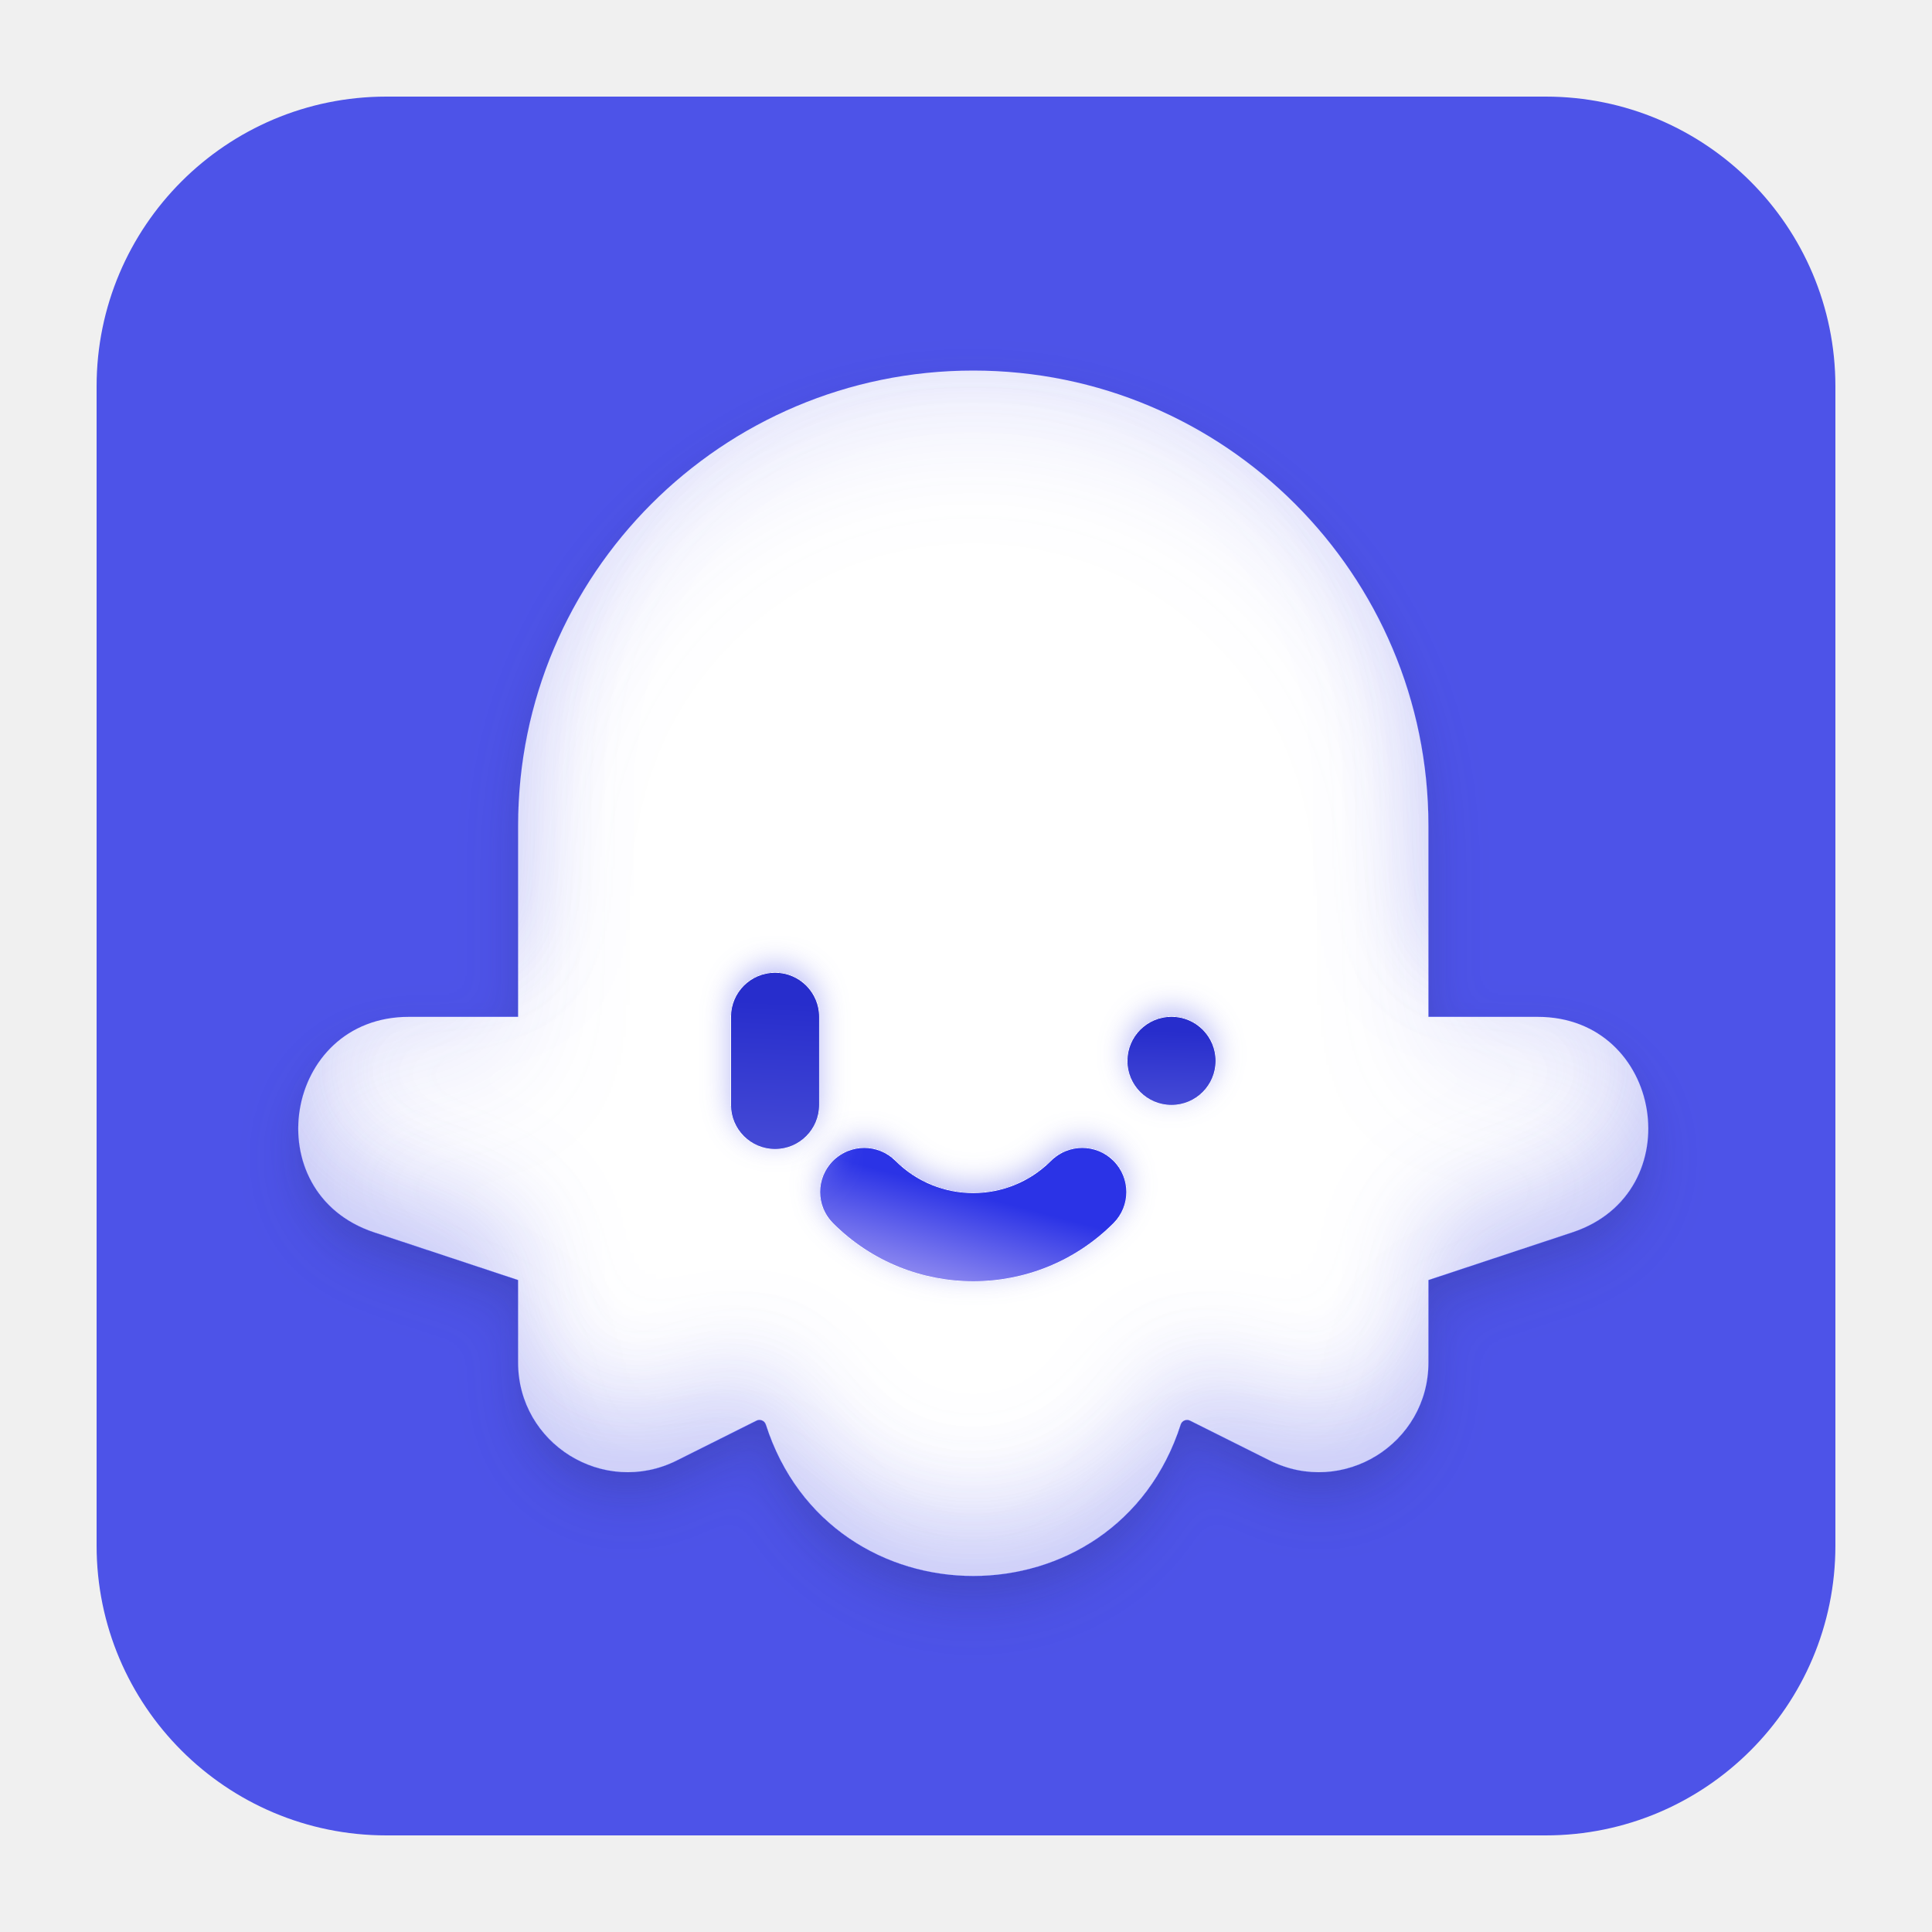
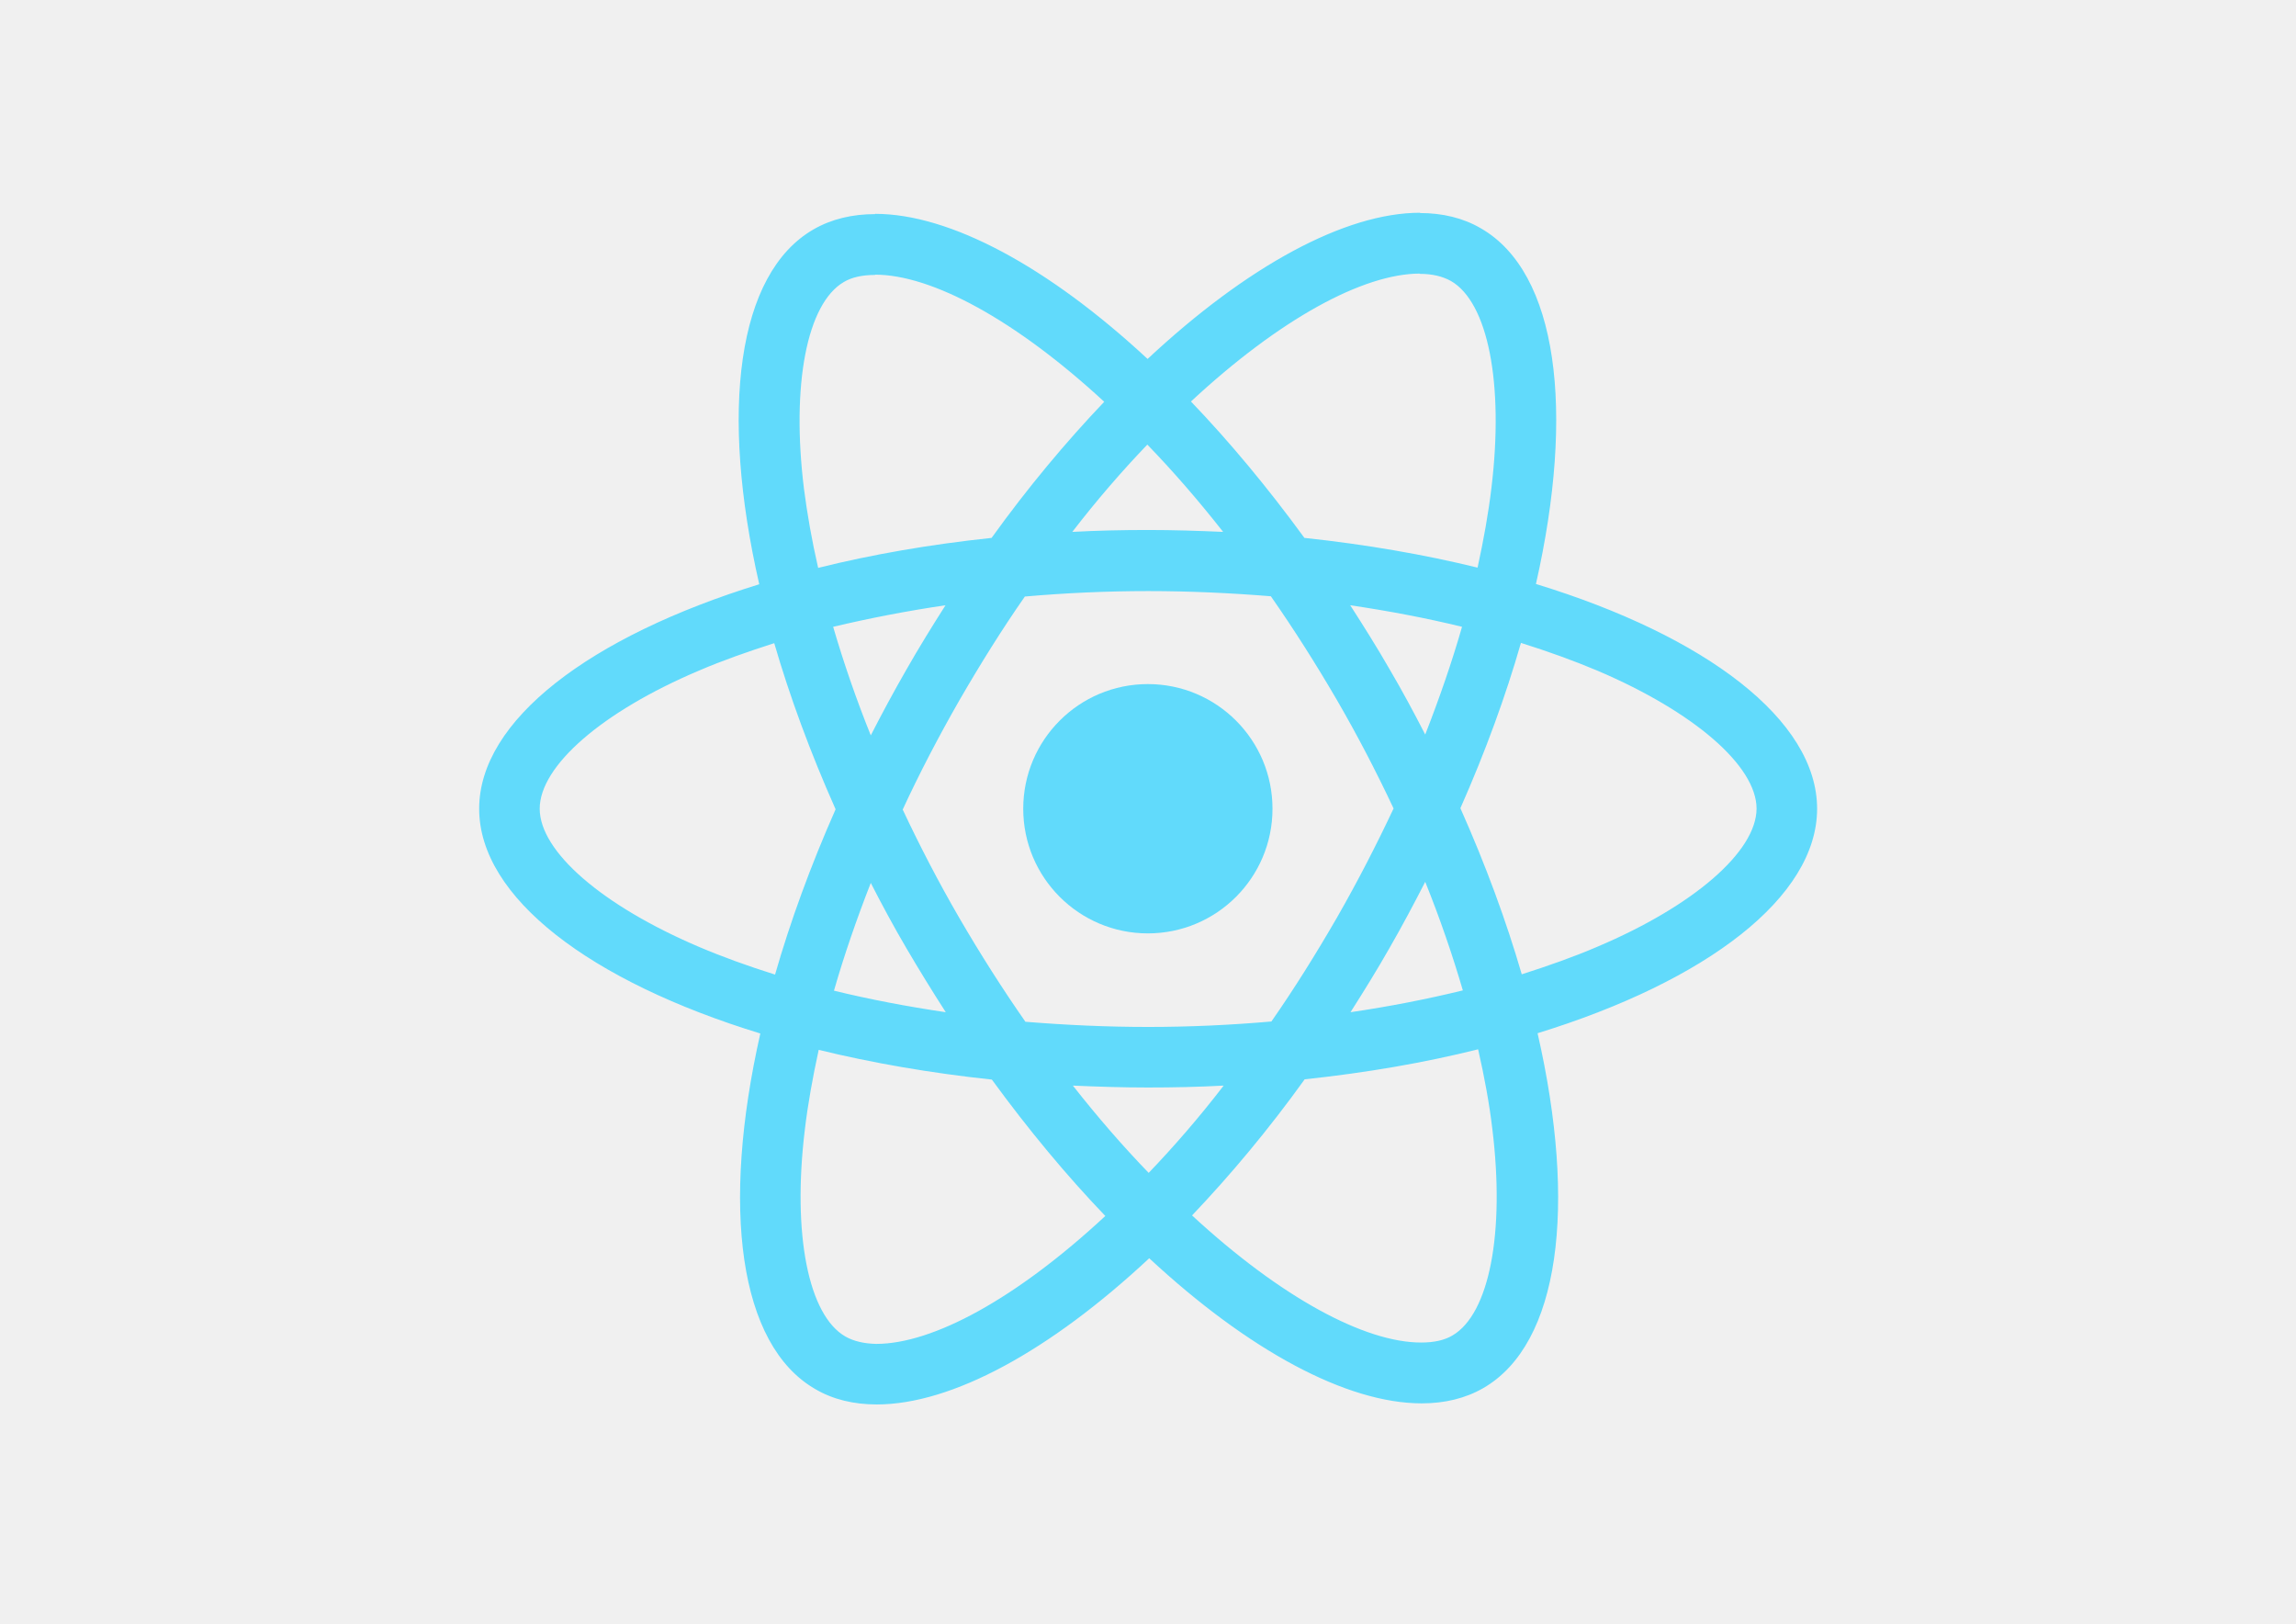
- <svg xmlns="http://www.w3.org/2000/svg" width="40" height="40" fill="none" viewBox="0 0 40 40">
-   <rect width="36" height="36" x="2" y="2" fill="#4D53E8" rx="6" />
-   <g filter="url(#icon-menu-logo_svg__a)">
-     <path fill="#fff" fill-rule="evenodd" d="M20.15 7.672c-5.204 0-9.423 4.22-9.423 9.427v3.954H8.464c-2.597 0-3.184 3.643-.719 4.46l2.982.988v1.707c0 1.687 1.775 2.784 3.283 2.03l1.651-.826a.14.14 0 0 1 .196.082c1.338 4.179 7.248 4.179 8.587 0a.14.14 0 0 1 .195-.082l1.652.826c1.508.754 3.283-.343 3.283-2.03v-1.707l2.981-.988c2.466-.817 1.879-4.46-.719-4.46h-2.262v-3.954c0-5.206-4.22-9.427-9.424-9.427Z" clip-rule="evenodd" />
+ <svg xmlns="http://www.w3.org/2000/svg" viewBox="0 0 841.9 595.3">
+   <g fill="#61DAFB">
+     <path d="M666.3 296.5c0-32.5-40.7-63.3-103.1-82.4 14.4-63.6 8-114.2-20.2-130.4-6.5-3.8-14.1-5.6-22.4-5.6v22.3c4.6 0 8.3.9 11.4 2.6 13.6 7.8 19.5 37.5 14.9 75.7-1.1 9.4-2.9 19.3-5.1 29.4-19.6-4.8-41-8.5-63.5-10.9-13.5-18.5-27.5-35.3-41.6-50 32.6-30.3 63.2-46.9 84-46.9V78c-27.5 0-63.5 19.6-99.9 53.6-36.4-33.8-72.4-53.2-99.9-53.2v22.3c20.7 0 51.4 16.5 84 46.6-14 14.7-28 31.4-41.3 49.9-22.6 2.4-44 6.1-63.6 11-2.3-10-4-19.7-5.2-29-4.7-38.2 1.1-67.9 14.6-75.8 3-1.8 6.9-2.6 11.5-2.6V78.5c-8.4 0-16 1.8-22.6 5.6-28.1 16.2-34.4 66.7-19.9 130.1-62.2 19.2-102.7 49.9-102.7 82.3 0 32.5 40.7 63.3 103.1 82.4-14.4 63.6-8 114.2 20.2 130.4 6.5 3.8 14.1 5.6 22.5 5.6 27.5 0 63.5-19.6 99.9-53.6 36.4 33.8 72.4 53.2 99.9 53.2 8.4 0 16-1.8 22.6-5.6 28.1-16.2 34.4-66.7 19.9-130.1 62-19.1 102.5-49.9 102.5-82.3zm-130.2-66.7c-3.7 12.9-8.3 26.2-13.5 39.5-4.1-8-8.4-16-13.1-24-4.6-8-9.5-15.8-14.4-23.4 14.2 2.1 27.9 4.7 41 7.9zm-45.8 106.5c-7.8 13.5-15.8 26.3-24.1 38.2-14.9 1.3-30 2-45.2 2-15.1 0-30.2-.7-45-1.9-8.3-11.9-16.4-24.6-24.2-38-7.6-13.1-14.5-26.4-20.8-39.8 6.2-13.4 13.2-26.8 20.7-39.9 7.8-13.5 15.8-26.3 24.1-38.2 14.9-1.3 30-2 45.2-2 15.1 0 30.2.7 45 1.9 8.3 11.9 16.4 24.6 24.2 38 7.6 13.1 14.5 26.4 20.8 39.8-6.3 13.4-13.2 26.8-20.7 39.9zm32.3-13c5.4 13.4 10 26.8 13.8 39.8-13.1 3.2-26.9 5.9-41.2 8 4.9-7.7 9.8-15.6 14.4-23.7 4.6-8 8.9-16.1 13-24.1zM421.2 430c-9.3-9.6-18.6-20.3-27.8-32 9 .4 18.2.7 27.5.7 9.4 0 18.7-.2 27.8-.7-9 11.7-18.3 22.4-27.5 32zm-74.4-58.9c-14.2-2.1-27.9-4.7-41-7.9 3.7-12.9 8.3-26.2 13.5-39.5 4.1 8 8.4 16 13.1 24 4.7 8 9.5 15.8 14.4 23.4zM420.7 163c9.3 9.6 18.6 20.3 27.8 32-9-.4-18.2-.7-27.5-.7-9.4 0-18.7.2-27.8.7 9-11.7 18.3-22.4 27.5-32zm-74 58.9c-4.9 7.7-9.8 15.6-14.4 23.7-4.6 8-8.9 16-13 24-5.4-13.4-10-26.8-13.8-39.8 13.1-3.1 26.9-5.8 41.2-7.9zm-90.5 125.2c-35.4-15.1-58.3-34.9-58.3-50.6 0-15.7 22.9-35.6 58.3-50.6 8.6-3.7 18-7 27.7-10.1 5.7 19.6 13.2 40 22.5 60.9-9.2 20.8-16.6 41.1-22.2 60.6-9.9-3.1-19.3-6.5-28-10.2zM310 490c-13.6-7.8-19.5-37.5-14.9-75.7 1.1-9.4 2.9-19.3 5.1-29.4 19.6 4.8 41 8.5 63.5 10.9 13.5 18.5 27.5 35.3 41.6 50-32.6 30.3-63.2 46.9-84 46.9-4.5-.1-8.3-1-11.3-2.7zm237.2-76.2c4.7 38.2-1.1 67.9-14.6 75.8-3 1.8-6.9 2.6-11.5 2.6-20.7 0-51.4-16.5-84-46.6 14-14.7 28-31.4 41.3-49.9 22.6-2.4 44-6.1 63.6-11 2.3 10.1 4.1 19.8 5.2 29.1zm38.5-66.7c-8.6 3.7-18 7-27.7 10.1-5.7-19.6-13.2-40-22.5-60.9 9.2-20.8 16.6-41.1 22.2-60.6 9.9 3.1 19.3 6.5 28.1 10.2 35.4 15.1 58.3 34.9 58.3 50.6-.1 15.7-23 35.6-58.4 50.6zM320.8 78.4z" />
+     <circle cx="420.9" cy="296.5" r="45.7" />
+     <path d="M520.5 78.1z" />
  </g>
-   <g filter="url(#icon-menu-logo_svg__b)">
-     <path fill="url(#icon-menu-logo_svg__c)" d="M23.343 21.964a.912.912 0 1 1 1.824 0 .912.912 0 0 1-1.825 0Z">
-         </path>
-   </g>
-   <g filter="url(#icon-menu-logo_svg__d)">
-     <path fill="url(#icon-menu-logo_svg__e)" d="M17.248 25.324a.912.912 0 0 1 1.29-1.29c.89.89 2.333.89 3.224 0a.912.912 0 1 1 1.29 1.29 4.102 4.102 0 0 1-5.804 0Z">
-         </path>
-   </g>
-   <g filter="url(#icon-menu-logo_svg__f)">
-     <path fill="url(#icon-menu-logo_svg__g)" d="M16.047 20.14a.912.912 0 0 0-.912.912v1.825a.912.912 0 1 0 1.824 0v-1.825a.912.912 0 0 0-.912-.912Z">
-         </path>
-   </g>
-   <defs>
-     <filter id="icon-menu-logo_svg__a" width="30.351" height="27.956" x="4.975" y="6.472" color-interpolation-filters="sRGB" filterUnits="userSpaceOnUse">
-       <feFlood flood-opacity="0" result="BackgroundImageFix" />
-       <feColorMatrix in="SourceAlpha" result="hardAlpha" values="0 0 0 0 0 0 0 0 0 0 0 0 0 0 0 0 0 0 127 0">
-             </feColorMatrix>
-       <feOffset dy="0.6" />
-       <feGaussianBlur stdDeviation="0.6" />
-       <feComposite in2="hardAlpha" operator="out" />
-       <feColorMatrix values="0 0 0 0 0.166 0 0 0 0 0.177 0 0 0 0 0.463 0 0 0 0.2 0" />
-       <feBlend in2="BackgroundImageFix" result="effect1_dropShadow_1054_7681" />
-       <feColorMatrix in="SourceAlpha" result="hardAlpha" values="0 0 0 0 0 0 0 0 0 0 0 0 0 0 0 0 0 0 127 0">
-             </feColorMatrix>
-       <feOffset dy="0.3" />
-       <feGaussianBlur stdDeviation="0.3" />
-       <feComposite in2="hardAlpha" operator="out" />
-       <feColorMatrix values="0 0 0 0 0.165 0 0 0 0 0.176 0 0 0 0 0.463 0 0 0 0.1 0" />
-       <feBlend in2="effect1_dropShadow_1054_7681" result="effect2_dropShadow_1054_7681" />
-       <feBlend in="SourceGraphic" in2="effect2_dropShadow_1054_7681" result="shape" />
-       <feColorMatrix in="SourceAlpha" result="hardAlpha" values="0 0 0 0 0 0 0 0 0 0 0 0 0 0 0 0 0 0 127 0">
-             </feColorMatrix>
-       <feOffset dy="1.2" />
-       <feGaussianBlur stdDeviation="1.2" />
-       <feComposite in2="hardAlpha" k2="-1" k3="1" operator="arithmetic" />
-       <feColorMatrix values="0 0 0 0 0.302 0 0 0 0 0.325 0 0 0 0 0.91 0 0 0 0.1 0" />
-       <feBlend in2="shape" result="effect3_innerShadow_1054_7681" />
-       <feColorMatrix in="SourceAlpha" result="hardAlpha" values="0 0 0 0 0 0 0 0 0 0 0 0 0 0 0 0 0 0 127 0">
-             </feColorMatrix>
-       <feOffset dy="-1.2" />
-       <feGaussianBlur stdDeviation="1.2" />
-       <feComposite in2="hardAlpha" k2="-1" k3="1" operator="arithmetic" />
-       <feColorMatrix values="0 0 0 0 0.302 0 0 0 0 0.325 0 0 0 0 0.91 0 0 0 0.15 0" />
-       <feBlend in2="effect3_innerShadow_1054_7681" result="effect4_innerShadow_1054_7681" />
-       <feColorMatrix in="SourceAlpha" result="hardAlpha" values="0 0 0 0 0 0 0 0 0 0 0 0 0 0 0 0 0 0 127 0">
-             </feColorMatrix>
-       <feOffset dy="-1.2" />
-       <feGaussianBlur stdDeviation="0.9" />
-       <feComposite in2="hardAlpha" k2="-1" k3="1" operator="arithmetic" />
-       <feColorMatrix values="0 0 0 0 0.302 0 0 0 0 0.325 0 0 0 0 0.91 0 0 0 0.15 0" />
-       <feBlend in2="effect4_innerShadow_1054_7681" result="effect5_innerShadow_1054_7681" />
-     </filter>
-     <filter id="icon-menu-logo_svg__b" width="3.624" height="3.925" x="22.442" y="20.302" color-interpolation-filters="sRGB" filterUnits="userSpaceOnUse">
-       <feFlood flood-opacity="0" result="BackgroundImageFix" />
-       <feColorMatrix in="SourceAlpha" result="hardAlpha" values="0 0 0 0 0 0 0 0 0 0 0 0 0 0 0 0 0 0 127 0">
-             </feColorMatrix>
-       <feOffset dy="0.45" />
-       <feGaussianBlur stdDeviation="0.45" />
-       <feComposite in2="hardAlpha" operator="out" />
-       <feColorMatrix values="0 0 0 0 1 0 0 0 0 1 0 0 0 0 1 0 0 0 1 0" />
-       <feBlend in2="BackgroundImageFix" result="effect1_dropShadow_1054_7681" />
-       <feColorMatrix in="SourceAlpha" result="hardAlpha" values="0 0 0 0 0 0 0 0 0 0 0 0 0 0 0 0 0 0 127 0">
-             </feColorMatrix>
-       <feOffset dy="-0.15" />
-       <feGaussianBlur stdDeviation="0.3" />
-       <feComposite in2="hardAlpha" operator="out" />
-       <feColorMatrix values="0 0 0 0 0.302 0 0 0 0 0.325 0 0 0 0 0.91 0 0 0 0.4 0" />
-       <feBlend in2="effect1_dropShadow_1054_7681" result="effect2_dropShadow_1054_7681" />
-       <feBlend in="SourceGraphic" in2="effect2_dropShadow_1054_7681" result="shape" />
-     </filter>
-     <filter id="icon-menu-logo_svg__d" width="8.138" height="4.86" x="16.081" y="23.016" color-interpolation-filters="sRGB" filterUnits="userSpaceOnUse">
-       <feFlood flood-opacity="0" result="BackgroundImageFix" />
-       <feColorMatrix in="SourceAlpha" result="hardAlpha" values="0 0 0 0 0 0 0 0 0 0 0 0 0 0 0 0 0 0 127 0">
-             </feColorMatrix>
-       <feOffset dy="0.45" />
-       <feGaussianBlur stdDeviation="0.45" />
-       <feComposite in2="hardAlpha" operator="out" />
-       <feColorMatrix values="0 0 0 0 1 0 0 0 0 1 0 0 0 0 1 0 0 0 1 0" />
-       <feBlend in2="BackgroundImageFix" result="effect1_dropShadow_1054_7681" />
-       <feColorMatrix in="SourceAlpha" result="hardAlpha" values="0 0 0 0 0 0 0 0 0 0 0 0 0 0 0 0 0 0 127 0">
-             </feColorMatrix>
-       <feOffset dy="-0.15" />
-       <feGaussianBlur stdDeviation="0.3" />
-       <feComposite in2="hardAlpha" operator="out" />
-       <feColorMatrix values="0 0 0 0 0.302 0 0 0 0 0.325 0 0 0 0 0.91 0 0 0 0.4 0" />
-       <feBlend in2="effect1_dropShadow_1054_7681" result="effect2_dropShadow_1054_7681" />
-       <feBlend in="SourceGraphic" in2="effect2_dropShadow_1054_7681" result="shape" />
-     </filter>
-     <filter id="icon-menu-logo_svg__f" width="3.624" height="5.749" x="14.235" y="19.39" color-interpolation-filters="sRGB" filterUnits="userSpaceOnUse">
-       <feFlood flood-opacity="0" result="BackgroundImageFix" />
-       <feColorMatrix in="SourceAlpha" result="hardAlpha" values="0 0 0 0 0 0 0 0 0 0 0 0 0 0 0 0 0 0 127 0">
-             </feColorMatrix>
-       <feOffset dy="0.45" />
-       <feGaussianBlur stdDeviation="0.45" />
-       <feComposite in2="hardAlpha" operator="out" />
-       <feColorMatrix values="0 0 0 0 1 0 0 0 0 1 0 0 0 0 1 0 0 0 1 0" />
-       <feBlend in2="BackgroundImageFix" result="effect1_dropShadow_1054_7681" />
-       <feColorMatrix in="SourceAlpha" result="hardAlpha" values="0 0 0 0 0 0 0 0 0 0 0 0 0 0 0 0 0 0 127 0">
-             </feColorMatrix>
-       <feOffset dy="-0.15" />
-       <feGaussianBlur stdDeviation="0.3" />
-       <feComposite in2="hardAlpha" operator="out" />
-       <feColorMatrix values="0 0 0 0 0.302 0 0 0 0 0.325 0 0 0 0 0.91 0 0 0 0.4 0" />
-       <feBlend in2="effect1_dropShadow_1054_7681" result="effect2_dropShadow_1054_7681" />
-       <feBlend in="SourceGraphic" in2="effect2_dropShadow_1054_7681" result="shape" />
-     </filter>
-     <linearGradient id="icon-menu-logo_svg__c" x1="24.308" x2="24.165" y1="21.357" y2="27.204" gradientUnits="userSpaceOnUse">
-       <stop stop-color="#272DCC" />
-       <stop offset="1" stop-color="#9A9DF2" />
-     </linearGradient>
-     <linearGradient id="icon-menu-logo_svg__e" x1="19.849" x2="19.249" y1="24.65" y2="26.9" gradientUnits="userSpaceOnUse">
-       <stop stop-color="#2B33E6" />
-       <stop offset="1" stop-color="#A19AF2" />
-     </linearGradient>
-     <linearGradient id="icon-menu-logo_svg__g" x1="16.1" x2="15.53" y1="20.75" y2="32.422" gradientUnits="userSpaceOnUse">
-       <stop stop-color="#272DCC" />
-       <stop offset="1" stop-color="#9A9DF2" />
-     </linearGradient>
-   </defs>
</svg>
